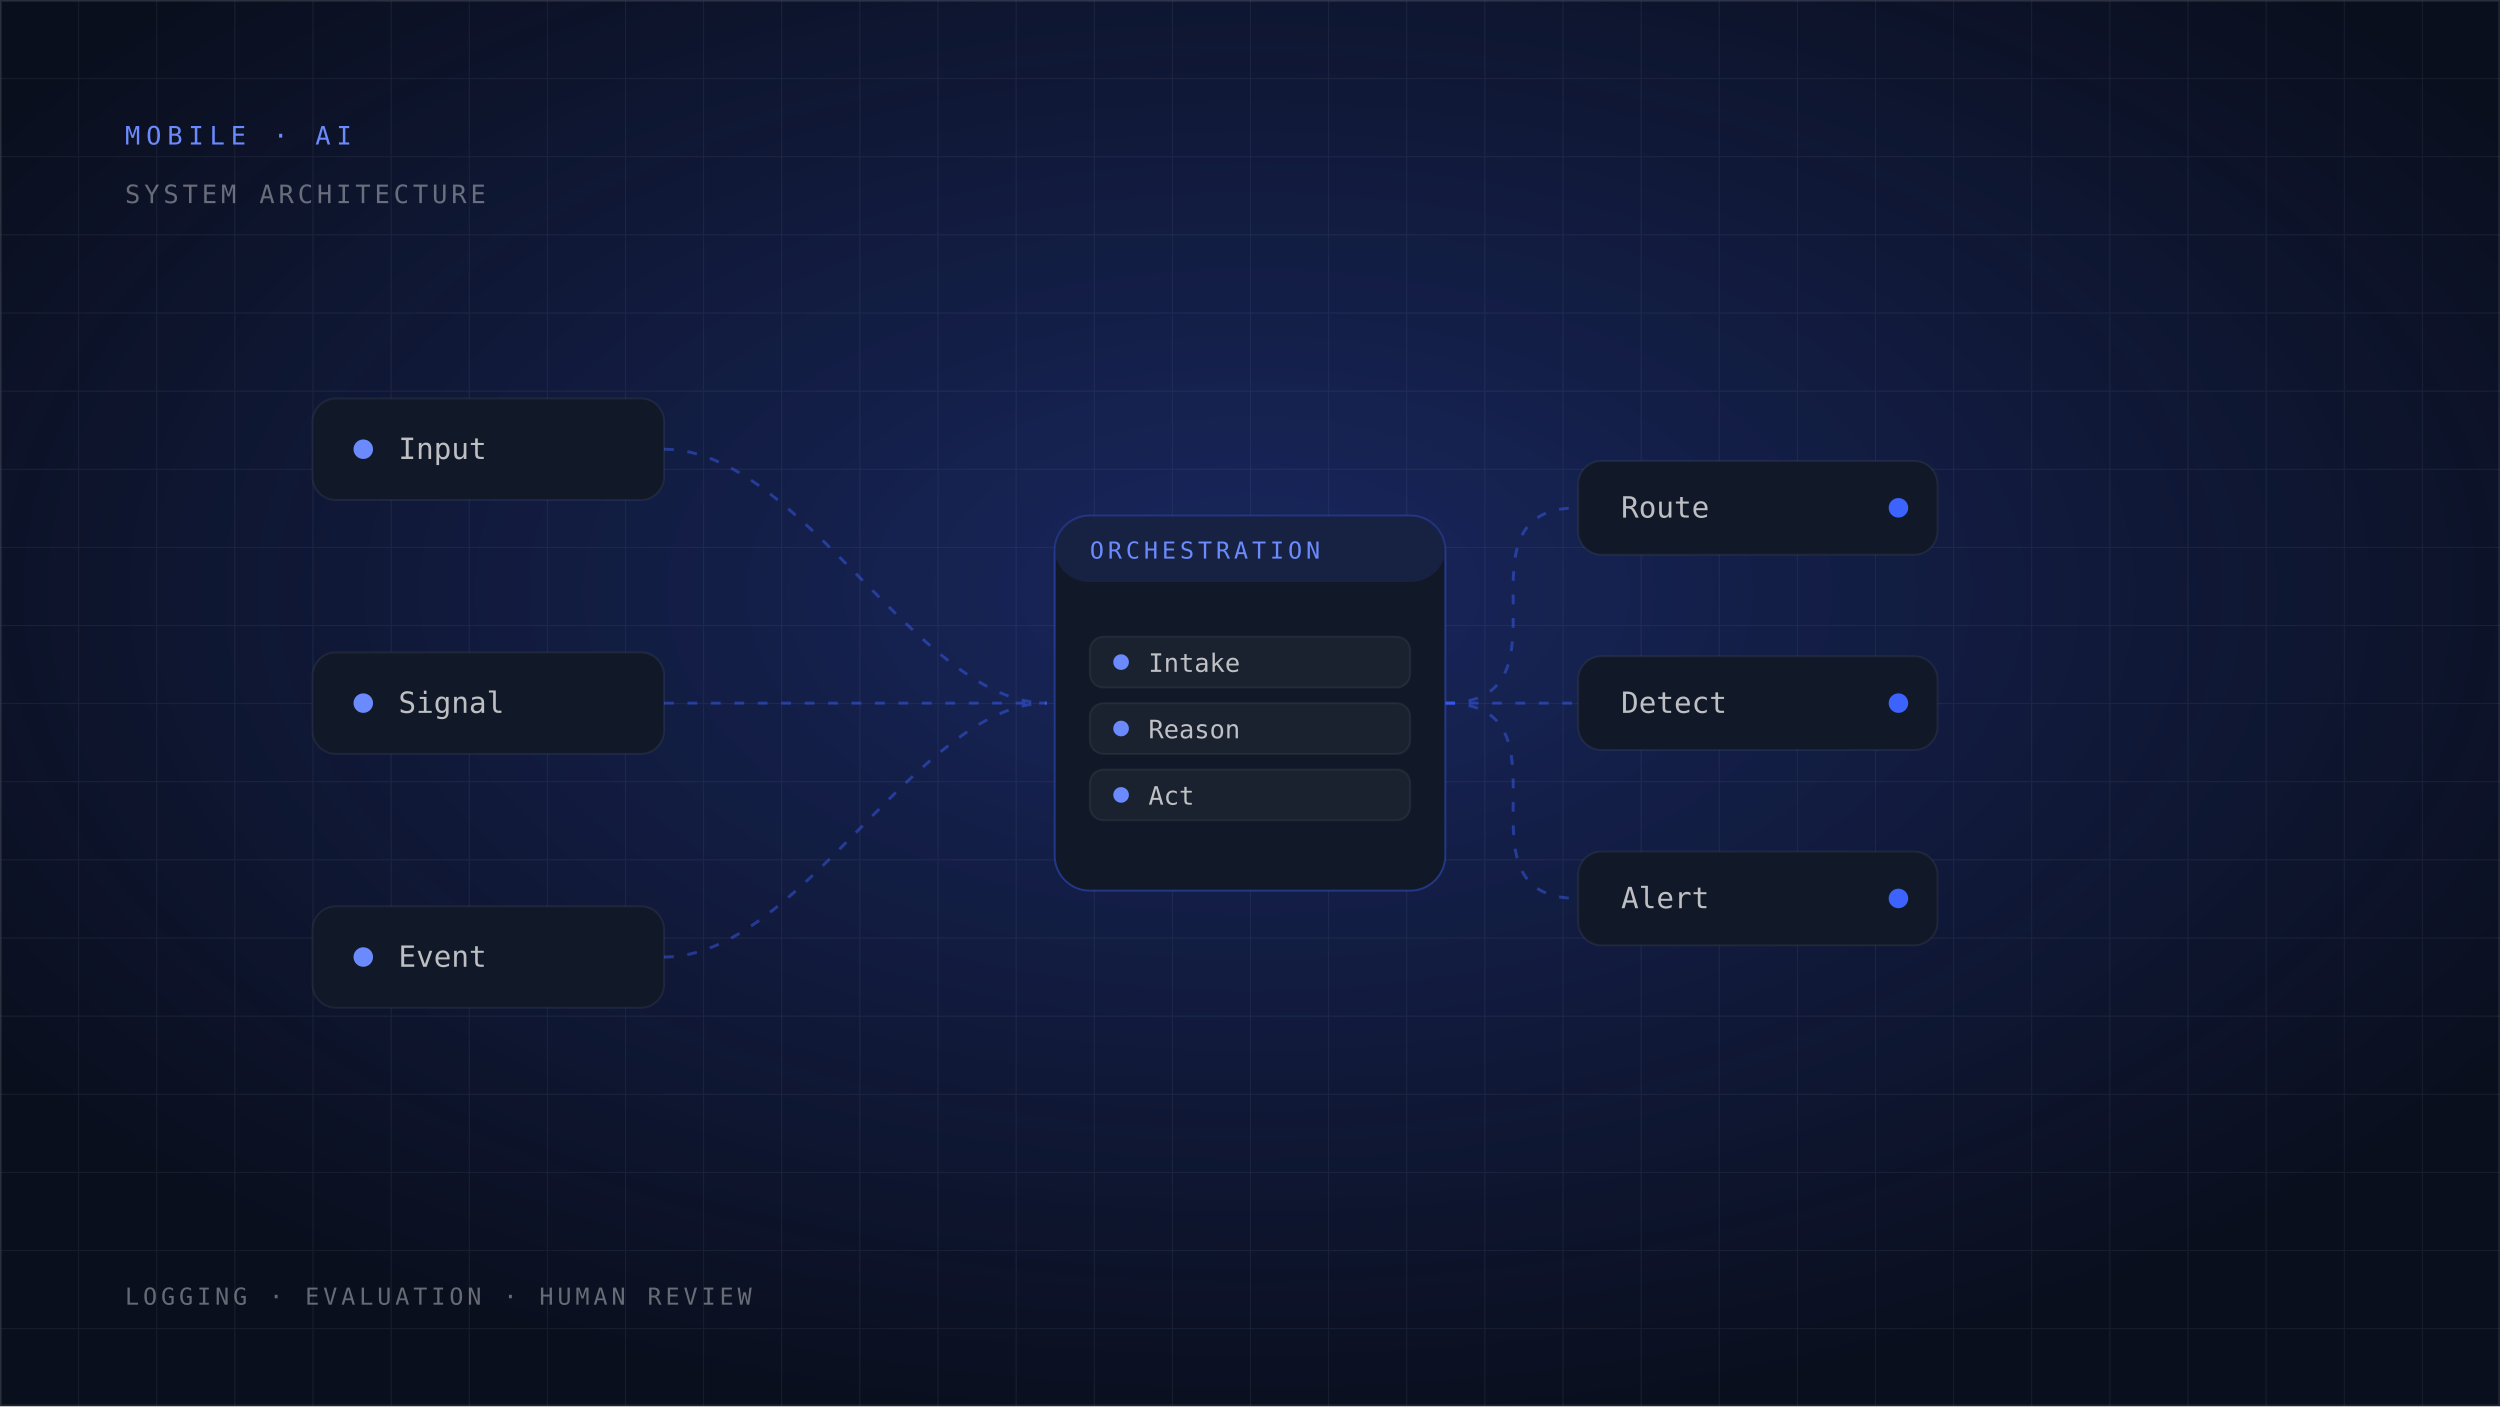
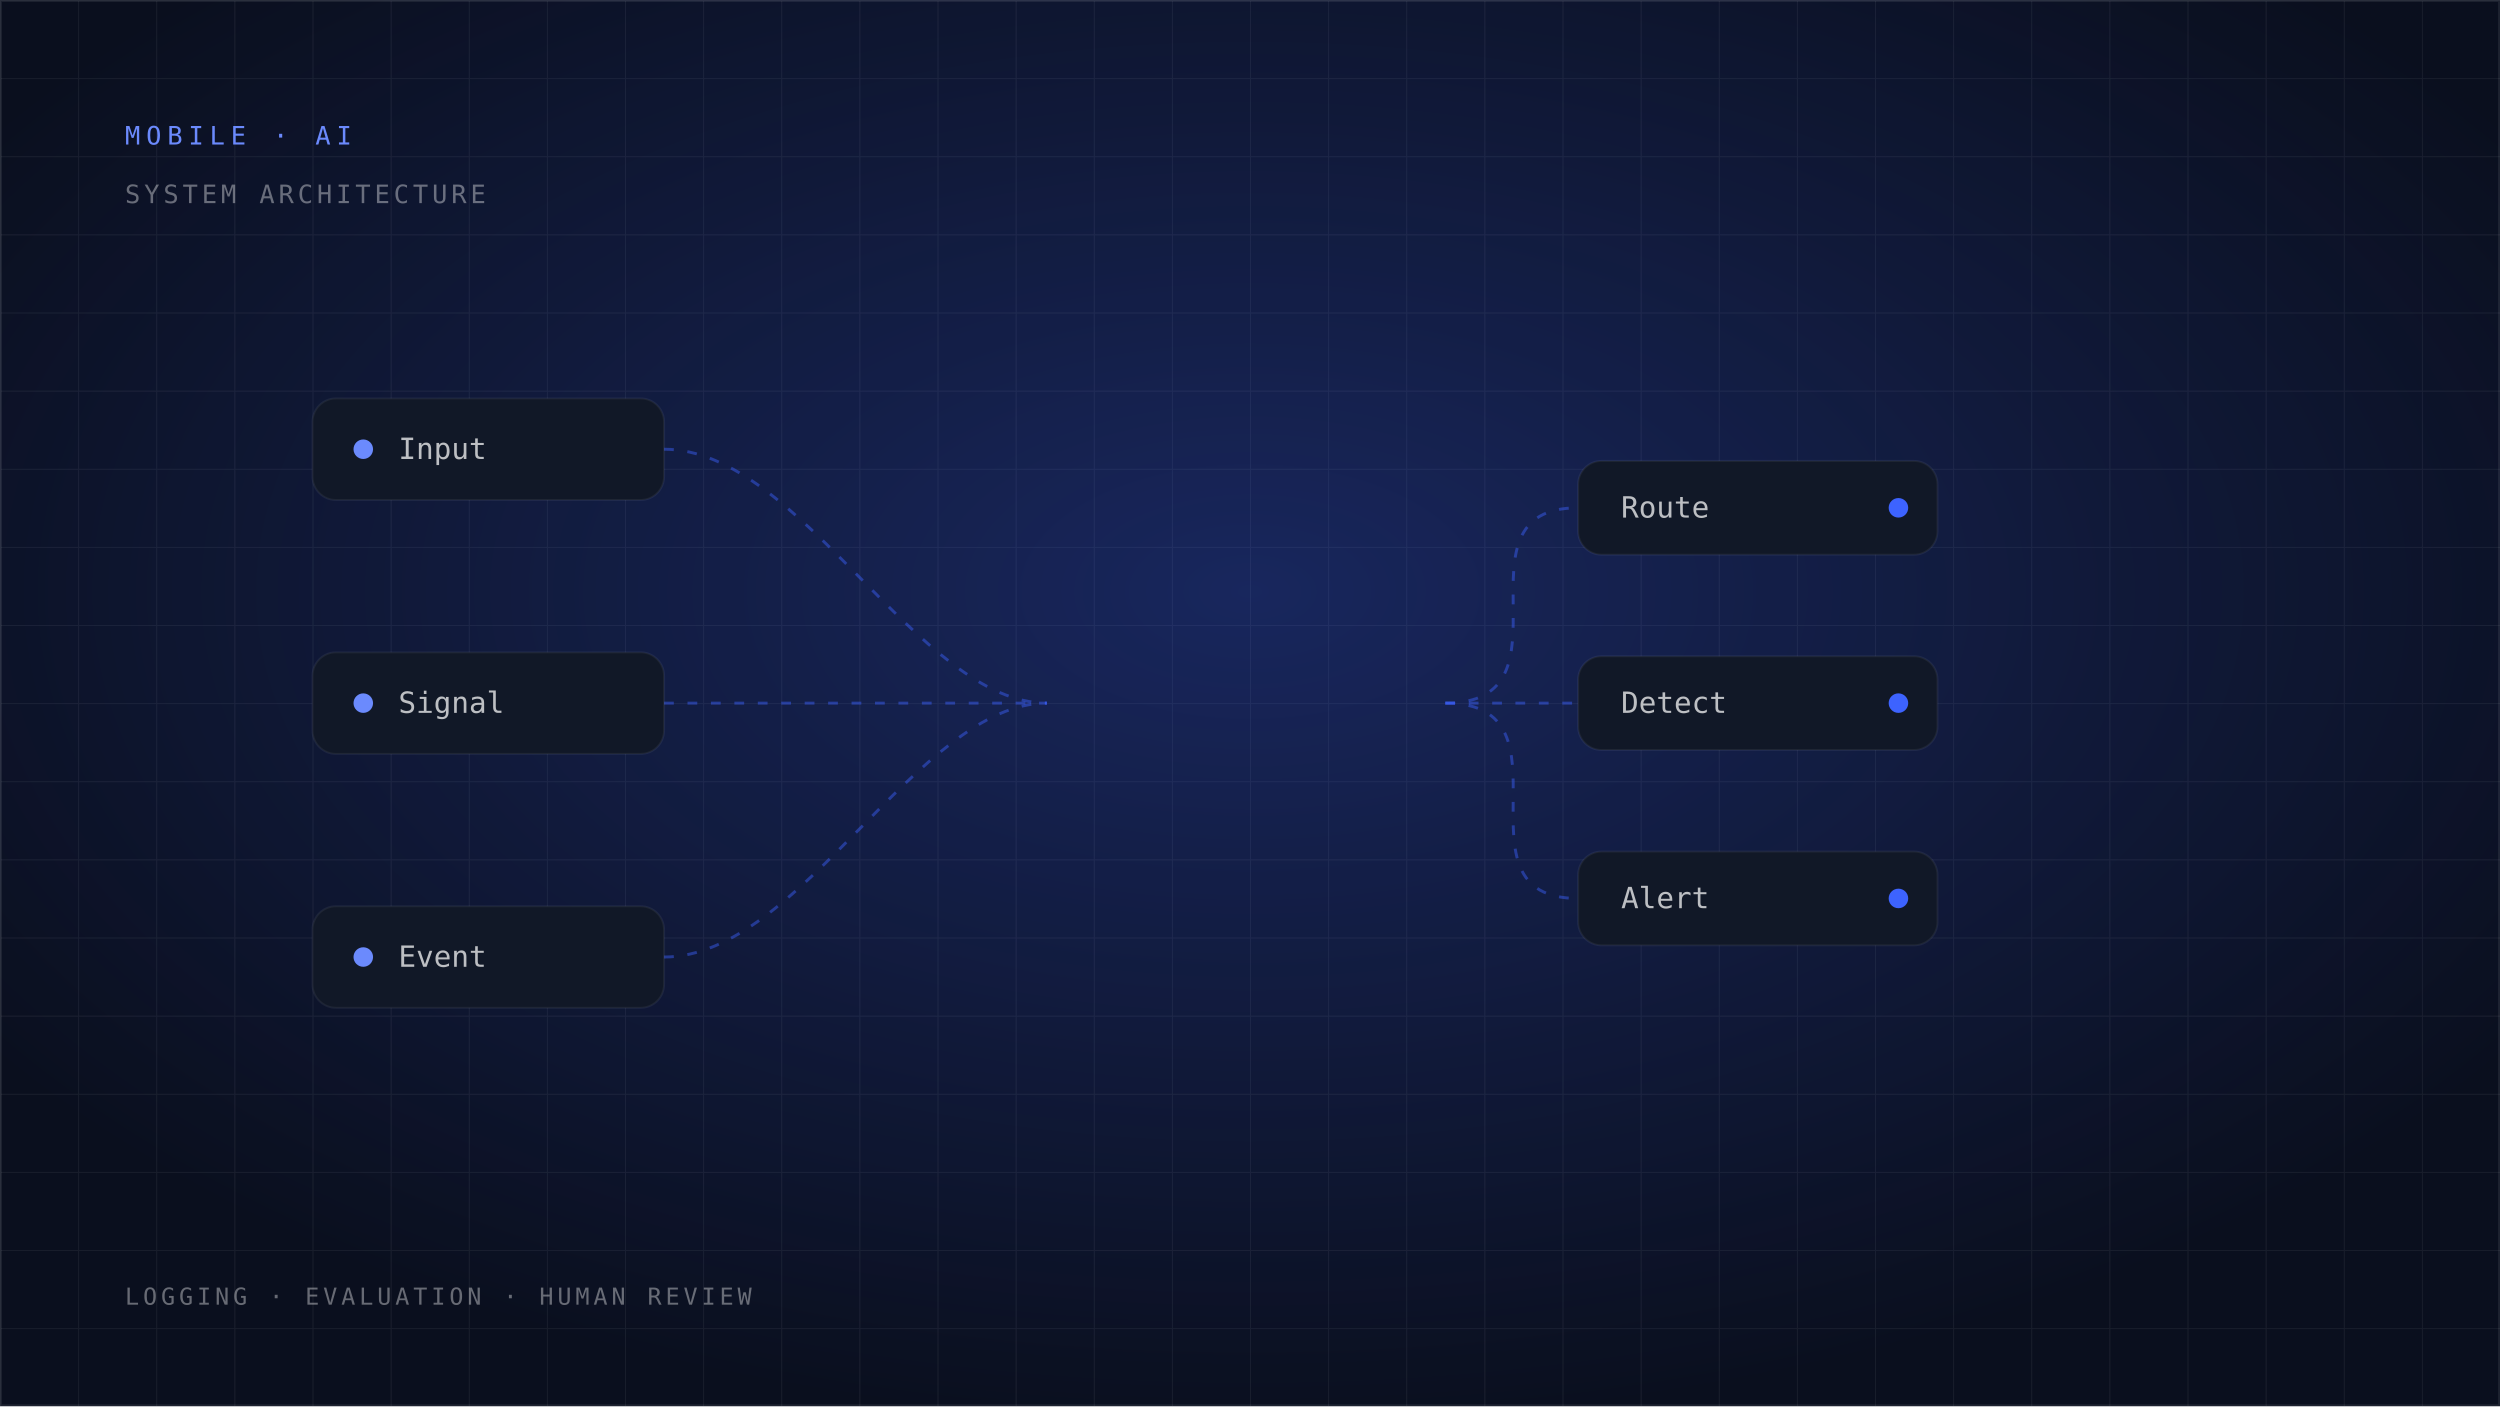
<svg xmlns="http://www.w3.org/2000/svg" viewBox="0 0 1280 720" width="1280" height="720" role="img">
  <defs>
    <pattern id="grid-routelens-driver-app" width="40" height="40" patternUnits="userSpaceOnUse">
      <path d="M40 0H0V40" fill="none" stroke="rgba(255,255,255,0.06)" stroke-width="1" />
    </pattern>
    <radialGradient id="glow-routelens-driver-app" cx="50%" cy="42%" r="60%">
      <stop offset="0%" stop-color="#3d63ff" stop-opacity="0.28" />
      <stop offset="100%" stop-color="#3d63ff" stop-opacity="0" />
    </radialGradient>
    <linearGradient id="edge-routelens-driver-app" x1="0" y1="0" x2="1" y2="0">
      <stop offset="0%" stop-color="#6b8afd" />
      <stop offset="100%" stop-color="#3d63ff" />
    </linearGradient>
  </defs>
  <rect width="1280" height="720" fill="#0a0f1e" />
  <rect width="1280" height="720" fill="url(#grid-routelens-driver-app)" />
  <rect width="1280" height="720" fill="url(#glow-routelens-driver-app)" />
  <g font-family="ui-monospace,monospace">
    <text x="64" y="74" font-size="13" letter-spacing="3" fill="#6b8afd">MOBILE · AI</text>
    <text x="64" y="104" font-size="13" letter-spacing="2" fill="rgba(255,255,255,0.38)">SYSTEM ARCHITECTURE</text>
  </g>
  <path d="M340 230 C 410 230, 470 360, 536 360" fill="none" stroke="#3d63ff" stroke-opacity="0.45" stroke-width="1.5" stroke-dasharray="5 7">
    <animate attributeName="stroke-dashoffset" from="24" to="0" dur="1.6s" repeatCount="indefinite" />
  </path>
  <path d="M340 360 C 410 360, 470 360, 536 360" fill="none" stroke="#3d63ff" stroke-opacity="0.45" stroke-width="1.5" stroke-dasharray="5 7">
    <animate attributeName="stroke-dashoffset" from="24" to="0" dur="1.8s" repeatCount="indefinite" />
  </path>
  <path d="M340 490 C 410 490, 470 360, 536 360" fill="none" stroke="#3d63ff" stroke-opacity="0.45" stroke-width="1.5" stroke-dasharray="5 7">
    <animate attributeName="stroke-dashoffset" from="24" to="0" dur="2s" repeatCount="indefinite" />
  </path>
  <path d="M740 360 C 810 360, 740 260, 808 260" fill="none" stroke="#3d63ff" stroke-opacity="0.45" stroke-width="1.5" stroke-dasharray="5 7">
    <animate attributeName="stroke-dashoffset" from="0" to="24" dur="1.7s" repeatCount="indefinite" />
  </path>
  <path d="M740 360 C 810 360, 740 360, 808 360" fill="none" stroke="#3d63ff" stroke-opacity="0.45" stroke-width="1.5" stroke-dasharray="5 7">
    <animate attributeName="stroke-dashoffset" from="0" to="24" dur="1.9s" repeatCount="indefinite" />
  </path>
  <path d="M740 360 C 810 360, 740 460, 808 460" fill="none" stroke="#3d63ff" stroke-opacity="0.45" stroke-width="1.5" stroke-dasharray="5 7">
    <animate attributeName="stroke-dashoffset" from="0" to="24" dur="2.1s" repeatCount="indefinite" />
  </path>
  <g transform="translate(250 230)">
    <rect x="-90" y="-26" width="180" height="52" rx="12" fill="#111827" stroke="rgba(255,255,255,0.06)" />
    <circle cx="-64" cy="0" r="5" fill="#6b8afd" />
    <text x="-46" y="5" font-family="ui-monospace,monospace" font-size="15" fill="rgba(255,255,255,0.72)">Input</text>
  </g>
  <g transform="translate(250 360)">
    <rect x="-90" y="-26" width="180" height="52" rx="12" fill="#111827" stroke="rgba(255,255,255,0.06)" />
    <circle cx="-64" cy="0" r="5" fill="#6b8afd" />
    <text x="-46" y="5" font-family="ui-monospace,monospace" font-size="15" fill="rgba(255,255,255,0.72)">Signal</text>
  </g>
  <g transform="translate(250 490)">
    <rect x="-90" y="-26" width="180" height="52" rx="12" fill="#111827" stroke="rgba(255,255,255,0.06)" />
    <circle cx="-64" cy="0" r="5" fill="#6b8afd" />
    <text x="-46" y="5" font-family="ui-monospace,monospace" font-size="15" fill="rgba(255,255,255,0.72)">Event</text>
  </g>
-   <g transform="translate(540 360)">
-     <rect x="0" y="-96" width="200" height="192" rx="18" fill="#111827" stroke="#3d63ff" stroke-opacity="0.4" />
-     <rect x="0" y="-96" width="200" height="34" rx="18" fill="#1e2b5e" fill-opacity="0.5" />
-     <text x="18" y="-74" font-family="ui-monospace,monospace" font-size="12" letter-spacing="2" fill="#6b8afd">ORCHESTRATION</text>
-     <g transform="translate(0 -34)">
-       <rect x="18" y="0" width="164" height="26" rx="7" fill="rgba(255,255,255,0.04)" stroke="rgba(255,255,255,0.06)" />
-       <circle cx="34" cy="13" r="4" fill="#6b8afd" />
-       <text x="48" y="18" font-family="ui-monospace,monospace" font-size="13" fill="rgba(255,255,255,0.72)">Intake</text>
-     </g>
-     <g transform="translate(0 0)">
-       <rect x="18" y="0" width="164" height="26" rx="7" fill="rgba(255,255,255,0.04)" stroke="rgba(255,255,255,0.06)" />
-       <circle cx="34" cy="13" r="4" fill="#6b8afd" />
-       <text x="48" y="18" font-family="ui-monospace,monospace" font-size="13" fill="rgba(255,255,255,0.72)">Reason</text>
-     </g>
-     <g transform="translate(0 34)">
-       <rect x="18" y="0" width="164" height="26" rx="7" fill="rgba(255,255,255,0.04)" stroke="rgba(255,255,255,0.06)" />
-       <circle cx="34" cy="13" r="4" fill="#6b8afd" />
-       <text x="48" y="18" font-family="ui-monospace,monospace" font-size="13" fill="rgba(255,255,255,0.72)">Act</text>
-     </g>
-   </g>
  <g transform="translate(900 260)">
    <rect x="-92" y="-24" width="184" height="48" rx="12" fill="#111827" stroke="rgba(255,255,255,0.06)" />
    <text x="-70" y="5" font-family="ui-monospace,monospace" font-size="15" fill="rgba(255,255,255,0.72)">Route</text>
    <circle cx="72" cy="0" r="5" fill="#3d63ff" />
  </g>
  <g transform="translate(900 360)">
    <rect x="-92" y="-24" width="184" height="48" rx="12" fill="#111827" stroke="rgba(255,255,255,0.06)" />
    <text x="-70" y="5" font-family="ui-monospace,monospace" font-size="15" fill="rgba(255,255,255,0.72)">Detect</text>
    <circle cx="72" cy="0" r="5" fill="#3d63ff" />
  </g>
  <g transform="translate(900 460)">
    <rect x="-92" y="-24" width="184" height="48" rx="12" fill="#111827" stroke="rgba(255,255,255,0.06)" />
    <text x="-70" y="5" font-family="ui-monospace,monospace" font-size="15" fill="rgba(255,255,255,0.72)">Alert</text>
    <circle cx="72" cy="0" r="5" fill="#3d63ff" />
  </g>
  <g font-family="ui-monospace,monospace">
    <text x="64" y="668" font-size="12" letter-spacing="2" fill="rgba(255,255,255,0.38)">LOGGING · EVALUATION · HUMAN REVIEW</text>
  </g>
  <rect x="0.5" y="0.5" width="1279" height="719" fill="none" stroke="rgba(255,255,255,0.08)" />
</svg>
